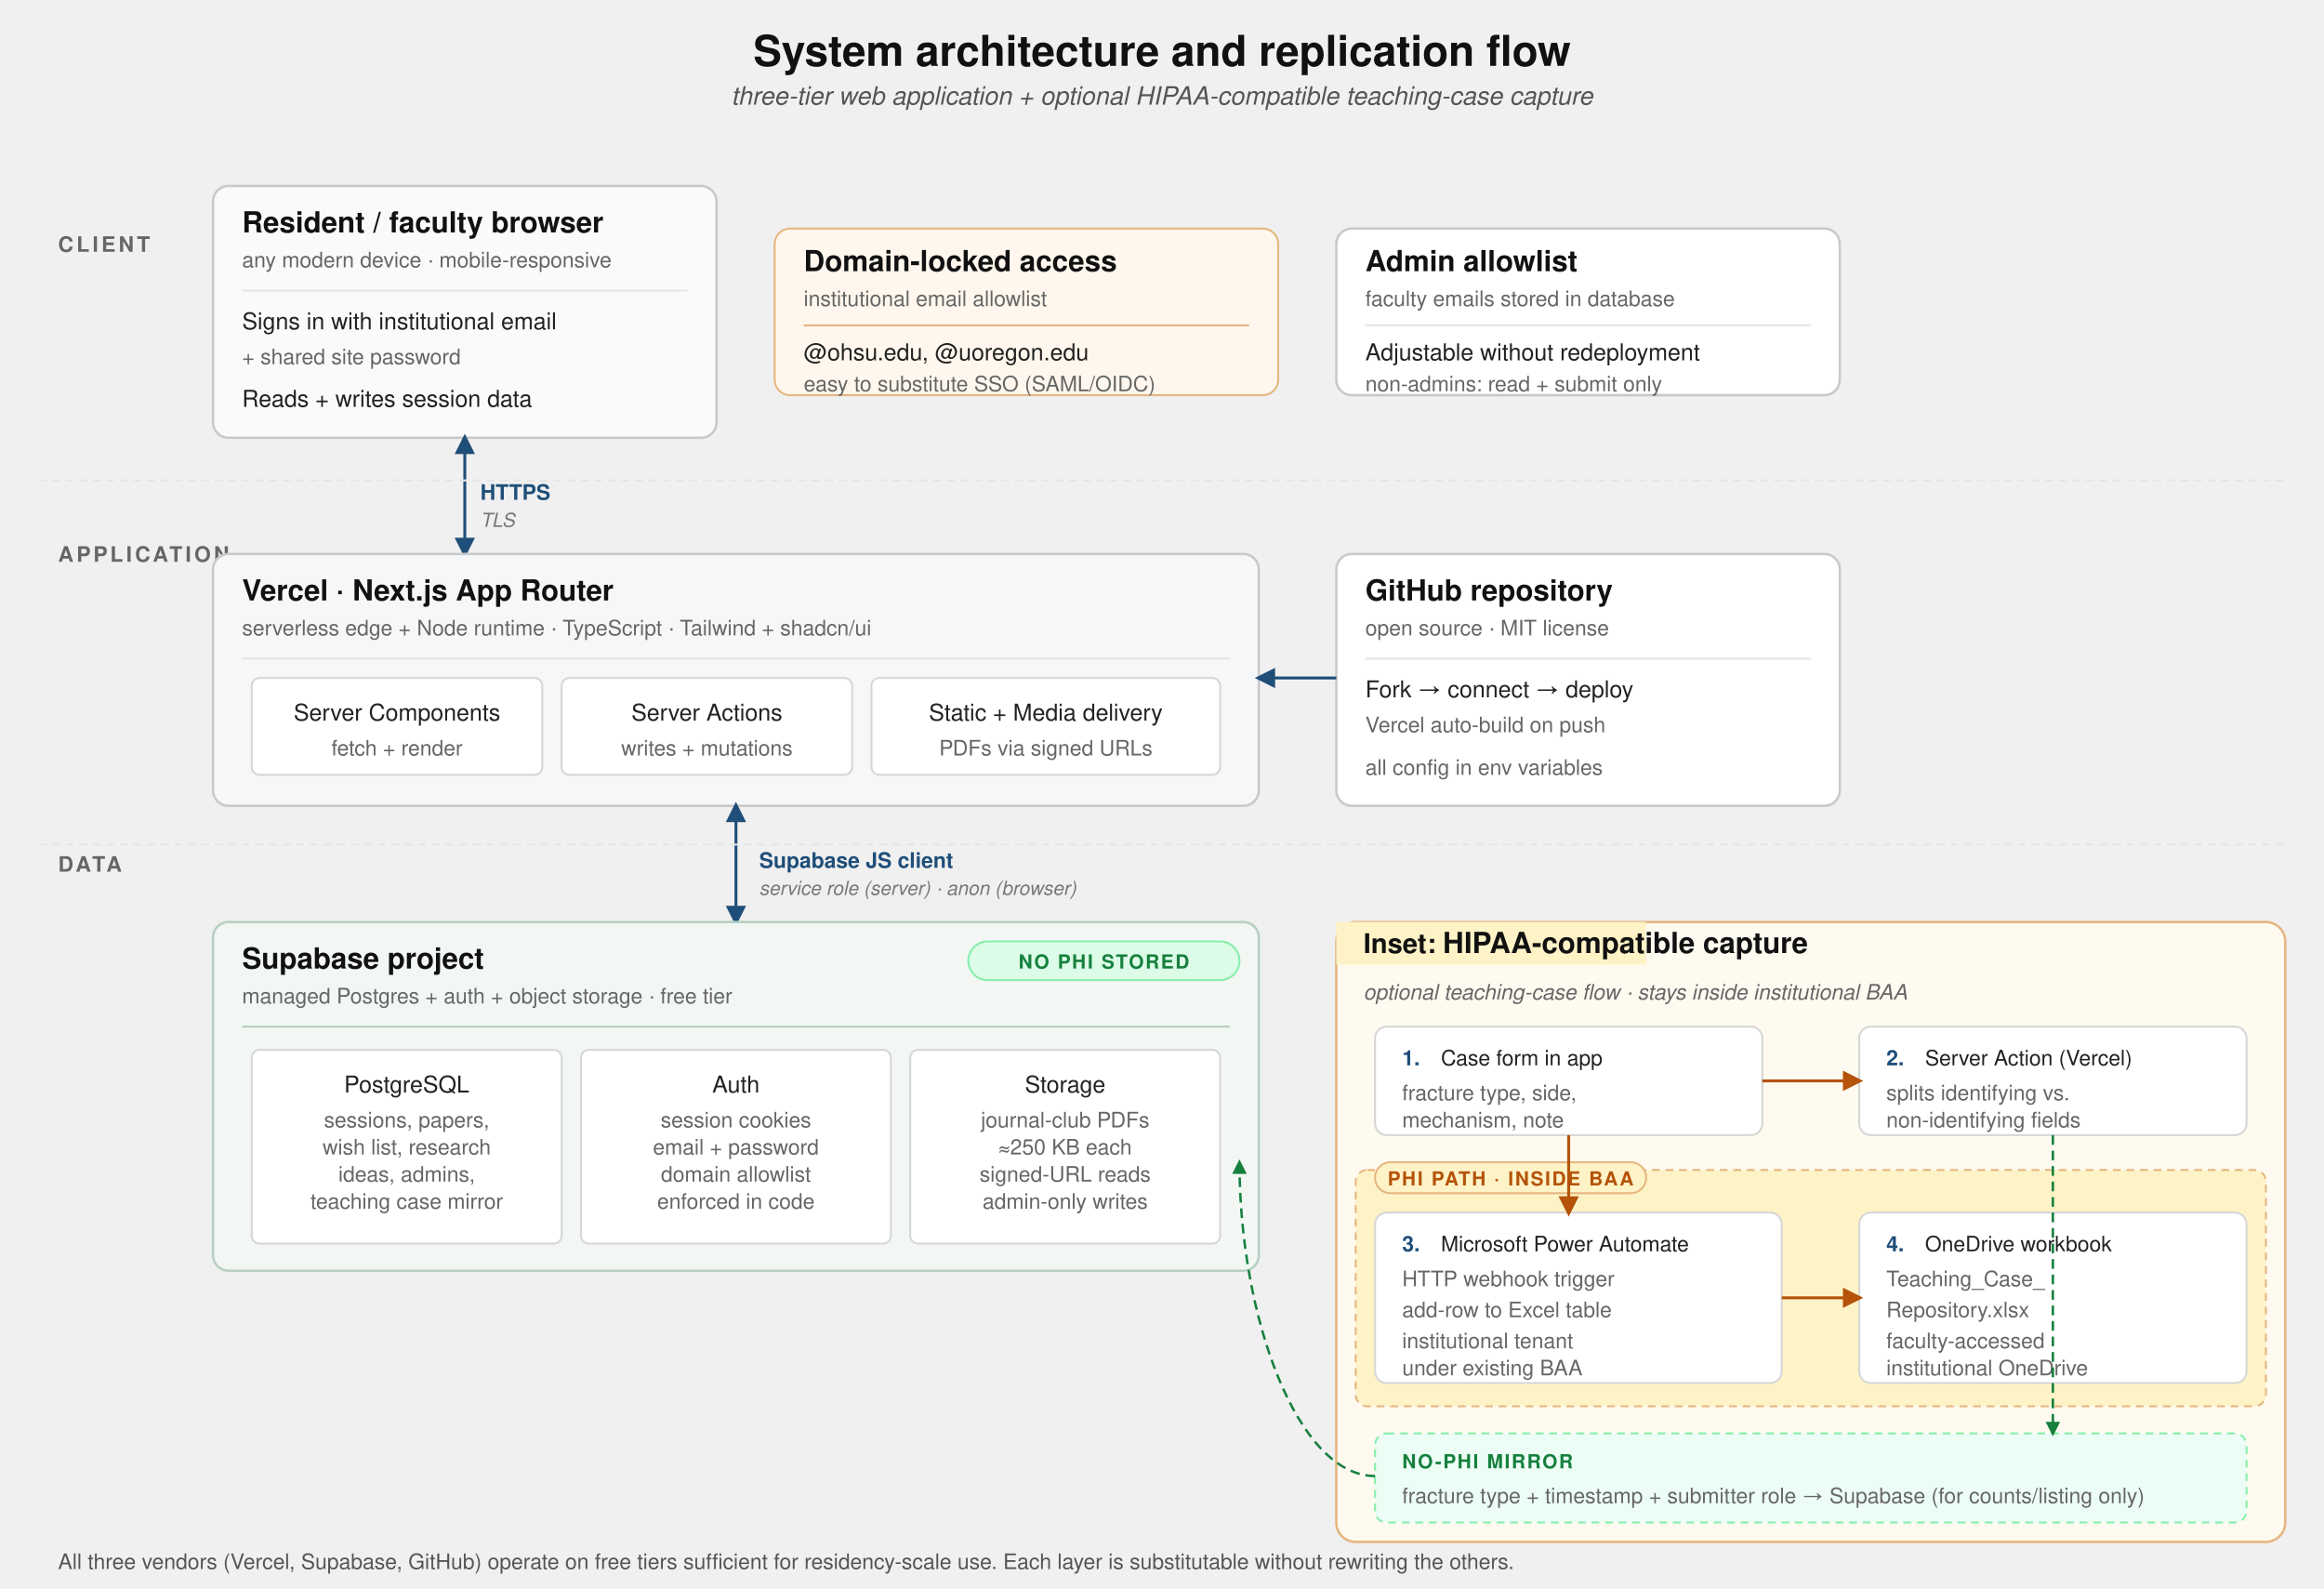
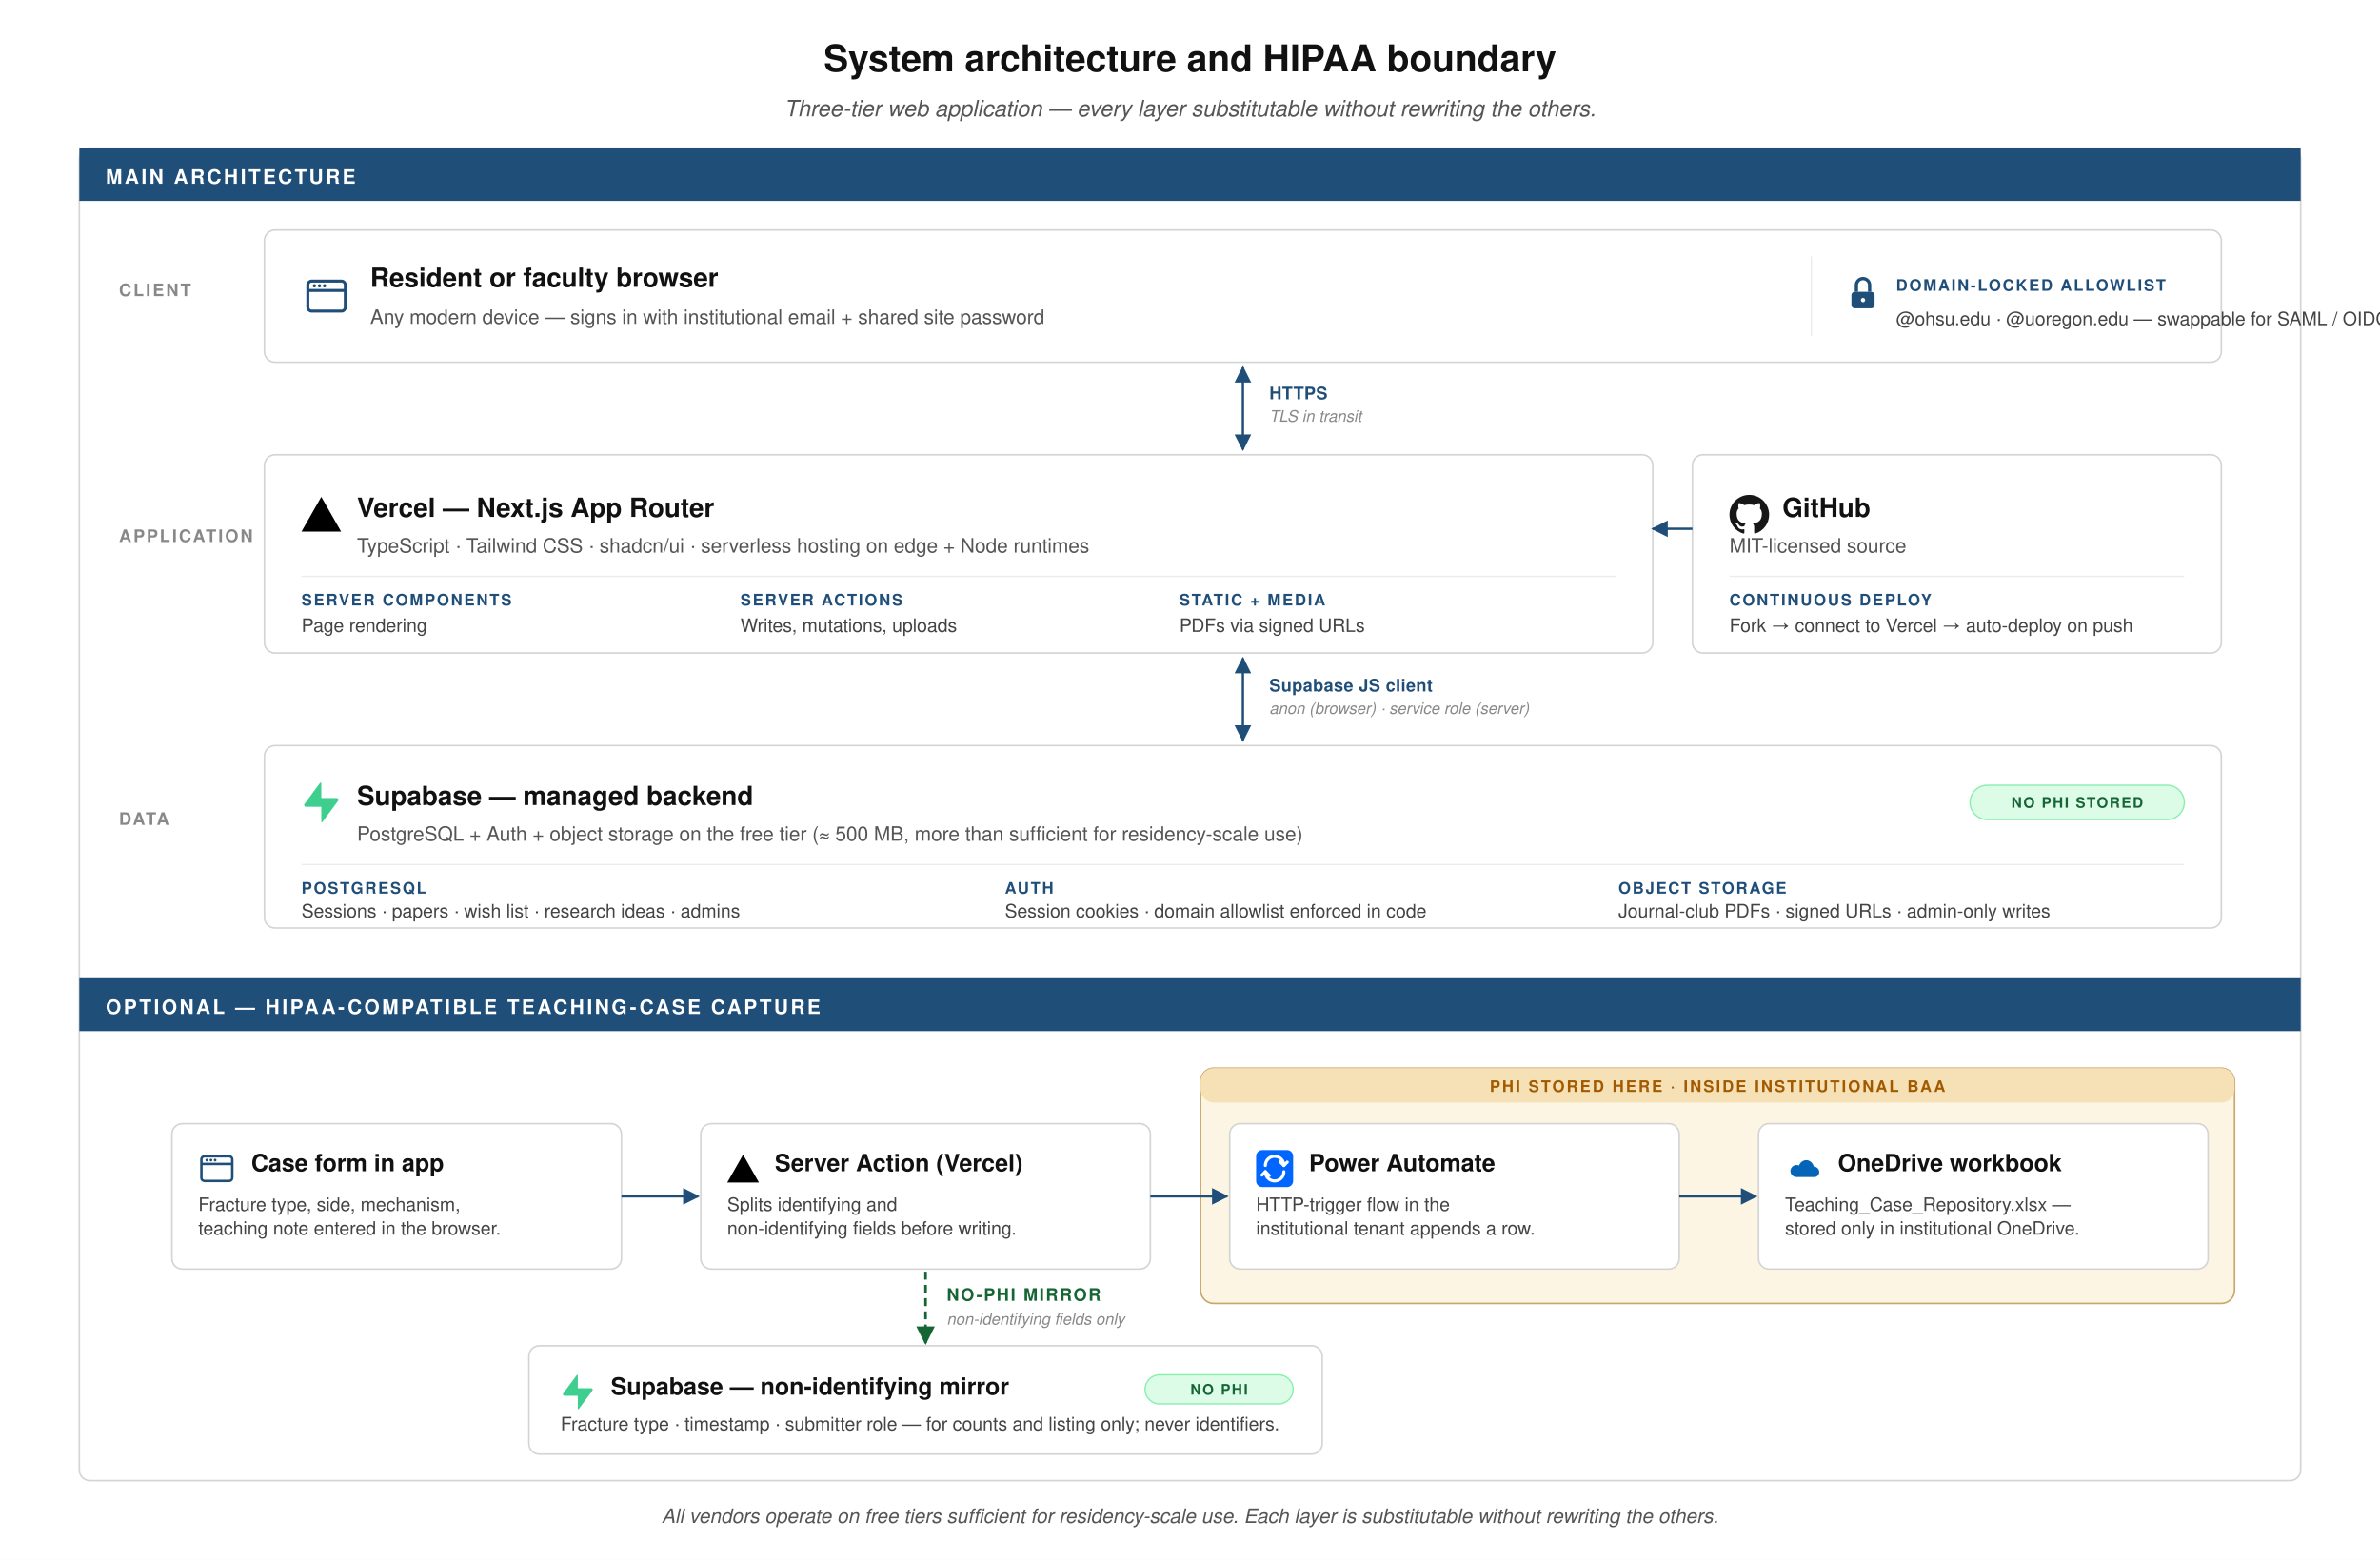
- <svg xmlns="http://www.w3.org/2000/svg" viewBox="0 0 1200 820" font-family="Helvetica, Arial, sans-serif" shape-rendering="geometricPrecision">
+ <svg xmlns="http://www.w3.org/2000/svg" viewBox="0 0 1800 1180" font-family="Helvetica, Arial, sans-serif" shape-rendering="geometricPrecision">
  <style>
-     .title { font-size: 22px; font-weight: 700; fill: #111; }
-     .subtitle { font-size: 13px; font-weight: 400; fill: #555; font-style: italic; }
-     .tier-label { font-size: 11px; font-weight: 700; fill: #666; letter-spacing: 0.14em; }
-     .box-title { font-size: 15px; font-weight: 700; fill: #111; }
-     .box-sub { font-size: 11px; font-weight: 400; fill: #666; }
-     .box-item { font-size: 12px; font-weight: 500; fill: #222; }
-     .box-item-muted { font-size: 11px; font-weight: 400; fill: #666; }
-     .link-label { font-size: 11px; font-weight: 600; fill: #1f4e79; }
-     .link-sub { font-size: 10px; font-weight: 400; fill: #777; font-style: italic; }
-     .note { font-size: 11px; font-weight: 400; fill: #555; }
-     .inset-title { font-size: 14px; font-weight: 700; fill: #111; }
-     .inset-sub { font-size: 11px; font-weight: 400; fill: #666; font-style: italic; }
-     .inset-step { font-size: 11px; font-weight: 500; fill: #222; }
-     .inset-step-num { font-size: 11px; font-weight: 700; fill: #1f4e79; }
-     .phi-label { font-size: 10px; font-weight: 700; fill: #b45309; letter-spacing: 0.08em; }
-     .nophi-label { font-size: 10px; font-weight: 700; fill: #15803d; letter-spacing: 0.08em; }
- 
-     .card { fill: #fff; stroke: #c9c9c9; stroke-width: 1.25; }
-     .card-client { fill: #f9fafb; stroke: #c9c9c9; stroke-width: 1.25; }
-     .card-vercel { fill: #f6f7f9; stroke: #c9c9c9; stroke-width: 1.25; }
-     .card-supabase { fill: #f2f7f4; stroke: #b8cfc1; stroke-width: 1.25; }
-     .card-auth { fill: #fff7ed; stroke: #e5b680; stroke-width: 1; }
-     .sub-box { fill: #fff; stroke: #d6d6d6; stroke-width: 1; }
-     .tier-rule { stroke: #e5e5e5; stroke-width: 1; stroke-dasharray: 4 3; }
-     .arrow { stroke: #1f4e79; stroke-width: 1.5; fill: none; }
-     .arrow-bi { stroke: #1f4e79; stroke-width: 1.5; fill: none; }
-     .arrow-inset { stroke: #b45309; stroke-width: 1.5; fill: none; }
-     .arrow-nophi { stroke: #15803d; stroke-width: 1.25; fill: none; stroke-dasharray: 5 3; }
- 
-     .inset-frame { fill: #fffaf0; stroke: #e5b680; stroke-width: 1.25; stroke-dasharray: 0; }
-     .inset-corner { fill: #fef3c7; stroke: #e5b680; stroke-width: 1; }
-     .phi-zone { fill: #fef3c7; stroke: #e5b680; stroke-width: 1; stroke-dasharray: 4 3; }
-     .nophi-zone { fill: #ecfdf5; stroke: #86efac; stroke-width: 1; stroke-dasharray: 4 3; }
+     .fig-title { font-size: 28px; font-weight: 700; fill: #111; }
+     .fig-subtitle { font-size: 17px; font-weight: 400; fill: #555; font-style: italic; }
+     .phase-label { font-size: 15px; font-weight: 700; fill: #ffffff; letter-spacing: 1.8px; }
+     .tier-label { font-size: 13px; font-weight: 700; fill: #888; letter-spacing: 1.5px; }
+     .card-title { font-size: 20px; font-weight: 700; fill: #111; }
+     .card-sub { font-size: 15px; font-weight: 400; fill: #555; }
+     .card-body { font-size: 14px; font-weight: 400; fill: #444; }
+     .col-hdr { font-size: 12px; font-weight: 700; fill: #1f4e79; letter-spacing: 1.3px; }
+     .arrow-label { font-size: 13px; font-weight: 600; fill: #1f4e79; letter-spacing: 0.3px; }
+     .arrow-sub { font-size: 12px; font-weight: 400; fill: #888; font-style: italic; }
+     .phi-label { font-size: 12px; font-weight: 700; fill: #a25900; letter-spacing: 1.5px; }
+     .nophi-label { font-size: 13px; font-weight: 700; fill: #166534; letter-spacing: 1.2px; }
+     .nophi-badge-text { font-size: 11px; font-weight: 700; fill: #166534; letter-spacing: 1.1px; }
+     .footer-note { font-size: 15px; font-weight: 400; fill: #555; font-style: italic; }
+     .phase-band { fill: #1f4e79; }
+     .card-main { fill: #ffffff; stroke: #d4d4d4; stroke-width: 1.2; }
+     .outer { fill: none; stroke: #d4d4d4; stroke-width: 1.2; }
+     .divider { stroke: #ececec; stroke-width: 1; }
+     .arrow-line { stroke: #1f4e79; stroke-width: 1.8; fill: none; }
+     .phi-zone { fill: #fdf5e3; stroke: #c9a76a; stroke-width: 1.2; }
+     .phi-zone-banner { fill: #f5e1b5; }
+     .nophi-badge { fill: #dcfce7; stroke: #86efac; stroke-width: 1; }
+     .nophi-arrow { stroke: #166534; stroke-width: 2; fill: none; stroke-dasharray: 6 4; }
  </style>
  <defs>
-     <marker id="arrowhead" viewBox="0 0 10 10" refX="8" refY="5" markerWidth="7" markerHeight="7" orient="auto-start-reverse">
+     <marker id="arrow-navy" viewBox="0 0 10 10" refX="9" refY="5" markerWidth="7" markerHeight="7" orient="auto-start-reverse">
      <path d="M 0 0 L 10 5 L 0 10 z" fill="#1f4e79" />
    </marker>
-     <marker id="arrowhead-orange" viewBox="0 0 10 10" refX="8" refY="5" markerWidth="7" markerHeight="7" orient="auto-start-reverse">
-       <path d="M 0 0 L 10 5 L 0 10 z" fill="#b45309" />
+     <marker id="arrow-nophi" viewBox="0 0 10 10" refX="9" refY="5" markerWidth="7" markerHeight="7" orient="auto-start-reverse">
+       <path d="M 0 0 L 10 5 L 0 10 z" fill="#166534" />
    </marker>
-     <marker id="arrowhead-green" viewBox="0 0 10 10" refX="8" refY="5" markerWidth="6" markerHeight="6" orient="auto-start-reverse">
-       <path d="M 0 0 L 10 5 L 0 10 z" fill="#15803d" />
-     </marker>
+     <symbol id="i-vercel" viewBox="0 0 24 24">
+       <path d="M24 22.525H0l12-21.05 12 21.05z" fill="#000000" />
+     </symbol>
+     <symbol id="i-supabase" viewBox="0 0 24 24">
+       <path d="M21.362 9.354H12V.396a.396.396 0 00-.716-.233L2.203 12.424l-.401.562a1.04 1.04 0 00.836 1.659H12v8.959a.396.396 0 00.716.233l9.081-12.261.401-.562a1.04 1.04 0 00-.836-1.66z" fill="#3ECF8E" />
+     </symbol>
+     <symbol id="i-github" viewBox="0 0 24 24">
+       <path d="M12 .297c-6.63 0-12 5.373-12 12 0 5.303 3.438 9.8 8.205 11.385.6.113.82-.258.82-.577 0-.285-.01-1.04-.015-2.04-3.338.724-4.042-1.61-4.042-1.61C4.422 18.07 3.633 17.7 3.633 17.7c-1.087-.744.084-.729.084-.729 1.205.084 1.838 1.236 1.838 1.236 1.07 1.835 2.809 1.305 3.495.998.108-.776.417-1.305.76-1.605-2.665-.3-5.466-1.332-5.466-5.93 0-1.31.465-2.38 1.235-3.22-.135-.303-.54-1.523.105-3.176 0 0 1.005-.322 3.3 1.23.96-.267 1.98-.399 3-.405 1.02.006 2.04.138 3 .405 2.28-1.552 3.285-1.23 3.285-1.23.645 1.653.24 2.873.12 3.176.765.84 1.23 1.91 1.23 3.22 0 4.61-2.805 5.625-5.475 5.92.42.36.81 1.096.81 2.22 0 1.606-.015 2.896-.015 3.286 0 .315.21.69.825.57C20.565 22.092 24 17.592 24 12.297c0-6.627-5.373-12-12-12" fill="#181717" />
+     </symbol>
+     <symbol id="i-powerautomate" viewBox="0 0 24 24">
+       <rect width="24" height="24" rx="4" fill="#0066FF" />
+       <g fill="none" stroke="white" stroke-width="2" stroke-linecap="round" stroke-linejoin="round">
+         <path d="M6 10 A6 6 0 0 1 18 10" />
+         <polyline points="15.5,7.5 18,10 20.2,7.8" />
+         <path d="M18 14 A6 6 0 0 1 6 14" />
+         <polyline points="8.5,16.5 6,14 3.8,16.2" />
+       </g>
+     </symbol>
+     <symbol id="i-onedrive" viewBox="0 0 24 24">
+       <path d="M14 6.5 A5.2 5.2 0 0 0 9.1 10 A4 4 0 0 0 3.5 13.5 A4 4 0 0 0 7.5 17.5 H19 A3.2 3.2 0 0 0 22.2 14.3 A3.6 3.6 0 0 0 18.6 10.7 A5.2 5.2 0 0 0 14 6.5 Z" fill="#0364B8" />
+     </symbol>
+     <symbol id="i-browser" viewBox="0 0 24 24">
+       <rect x="2" y="4" width="20" height="16" rx="2" fill="#ffffff" stroke="#1f4e79" stroke-width="1.6" />
+       <line x1="2" y1="9" x2="22" y2="9" stroke="#1f4e79" stroke-width="1.6" />
+       <circle cx="5.5" cy="6.5" r="0.9" fill="#1f4e79" />
+       <circle cx="8.2" cy="6.5" r="0.9" fill="#1f4e79" />
+       <circle cx="10.9" cy="6.5" r="0.9" fill="#1f4e79" />
+     </symbol>
+     <symbol id="i-lock" viewBox="0 0 24 24">
+       <rect x="5" y="11" width="14" height="10" rx="2" fill="#1f4e79" />
+       <path d="M8 11 V7 A4 4 0 0 1 16 7 V11" stroke="#1f4e79" stroke-width="2" fill="none" />
+       <circle cx="12" cy="16" r="1.3" fill="#ffffff" />
+     </symbol>
  </defs>
-   <text x="600" y="34" text-anchor="middle" class="title">System architecture and replication flow</text>
-   <text x="600" y="54" text-anchor="middle" class="subtitle">three-tier web application + optional HIPAA-compatible teaching-case capture</text>
-   <text x="30" y="130" class="tier-label">CLIENT</text>
-   <text x="30" y="290" class="tier-label">APPLICATION</text>
-   <text x="30" y="450" class="tier-label">DATA</text>
-   <rect x="110" y="96" width="260" height="130" rx="8" class="card-client" />
-   <text x="125" y="120" class="box-title">Resident / faculty browser</text>
-   <text x="125" y="138" class="box-sub">any modern device · mobile-responsive</text>
-   <line x1="125" y1="150" x2="355" y2="150" stroke="#e5e5e5" stroke-width="1" />
-   <text x="125" y="170" class="box-item">Signs in with institutional email</text>
-   <text x="125" y="188" class="box-item-muted">+ shared site password</text>
-   <text x="125" y="210" class="box-item">Reads + writes session data</text>
-   <rect x="400" y="118" width="260" height="86" rx="8" class="card-auth" />
-   <text x="415" y="140" class="box-title">Domain-locked access</text>
-   <text x="415" y="158" class="box-sub">institutional email allowlist</text>
-   <line x1="415" y1="168" x2="645" y2="168" stroke="#e5b680" stroke-width="1" />
-   <text x="415" y="186" class="box-item">@ohsu.edu, @uoregon.edu</text>
-   <text x="415" y="202" class="box-item-muted">easy to substitute SSO (SAML/OIDC)</text>
-   <rect x="690" y="118" width="260" height="86" rx="8" class="card" />
-   <text x="705" y="140" class="box-title">Admin allowlist</text>
-   <text x="705" y="158" class="box-sub">faculty emails stored in database</text>
-   <line x1="705" y1="168" x2="935" y2="168" stroke="#e5e5e5" stroke-width="1" />
-   <text x="705" y="186" class="box-item">Adjustable without redeployment</text>
-   <text x="705" y="202" class="box-item-muted">non-admins: read + submit only</text>
-   <path d="M 240 226 L 240 286" class="arrow-bi" marker-end="url(#arrowhead)" marker-start="url(#arrowhead)" />
-   <text x="248" y="258" class="link-label">HTTPS</text>
-   <text x="248" y="272" class="link-sub">TLS</text>
-   <line x1="20" y1="248" x2="1180" y2="248" class="tier-rule" />
-   <rect x="110" y="286" width="540" height="130" rx="8" class="card-vercel" />
-   <text x="125" y="310" class="box-title">Vercel · Next.js App Router</text>
-   <text x="125" y="328" class="box-sub">serverless edge + Node runtime · TypeScript · Tailwind + shadcn/ui</text>
-   <line x1="125" y1="340" x2="635" y2="340" stroke="#e5e5e5" stroke-width="1" />
-   <rect x="130" y="350" width="150" height="50" rx="4" class="sub-box" />
-   <text x="205" y="372" text-anchor="middle" class="box-item">Server Components</text>
-   <text x="205" y="390" text-anchor="middle" class="box-item-muted">fetch + render</text>
-   <rect x="290" y="350" width="150" height="50" rx="4" class="sub-box" />
-   <text x="365" y="372" text-anchor="middle" class="box-item">Server Actions</text>
-   <text x="365" y="390" text-anchor="middle" class="box-item-muted">writes + mutations</text>
-   <rect x="450" y="350" width="180" height="50" rx="4" class="sub-box" />
-   <text x="540" y="372" text-anchor="middle" class="box-item">Static + Media delivery</text>
-   <text x="540" y="390" text-anchor="middle" class="box-item-muted">PDFs via signed URLs</text>
-   <rect x="690" y="286" width="260" height="130" rx="8" class="card" />
-   <text x="705" y="310" class="box-title">GitHub repository</text>
-   <text x="705" y="328" class="box-sub">open source · MIT license</text>
-   <line x1="705" y1="340" x2="935" y2="340" stroke="#e5e5e5" stroke-width="1" />
-   <text x="705" y="360" class="box-item">Fork → connect → deploy</text>
-   <text x="705" y="378" class="box-item-muted">Vercel auto-build on push</text>
-   <text x="705" y="400" class="box-item-muted">all config in env variables</text>
-   <path d="M 690 350 L 650 350" class="arrow" marker-end="url(#arrowhead)" />
-   <path d="M 380 416 L 380 476" class="arrow-bi" marker-end="url(#arrowhead)" marker-start="url(#arrowhead)" />
-   <text x="392" y="448" class="link-label">Supabase JS client</text>
-   <text x="392" y="462" class="link-sub">service role (server) · anon (browser)</text>
-   <line x1="20" y1="436" x2="1180" y2="436" class="tier-rule" />
-   <rect x="110" y="476" width="540" height="180" rx="8" class="card-supabase" />
-   <text x="125" y="500" class="box-title">Supabase project</text>
-   <text x="125" y="518" class="box-sub">managed Postgres + auth + object storage · free tier</text>
-   <line x1="125" y1="530" x2="635" y2="530" stroke="#b8cfc1" stroke-width="1" />
-   <rect x="130" y="542" width="160" height="100" rx="4" class="sub-box" />
-   <text x="210" y="564" text-anchor="middle" class="box-item">PostgreSQL</text>
-   <text x="210" y="582" text-anchor="middle" class="box-item-muted">sessions, papers,</text>
-   <text x="210" y="596" text-anchor="middle" class="box-item-muted">wish list, research</text>
-   <text x="210" y="610" text-anchor="middle" class="box-item-muted">ideas, admins,</text>
-   <text x="210" y="624" text-anchor="middle" class="box-item-muted">teaching case mirror</text>
-   <rect x="300" y="542" width="160" height="100" rx="4" class="sub-box" />
-   <text x="380" y="564" text-anchor="middle" class="box-item">Auth</text>
-   <text x="380" y="582" text-anchor="middle" class="box-item-muted">session cookies</text>
-   <text x="380" y="596" text-anchor="middle" class="box-item-muted">email + password</text>
-   <text x="380" y="610" text-anchor="middle" class="box-item-muted">domain allowlist</text>
-   <text x="380" y="624" text-anchor="middle" class="box-item-muted">enforced in code</text>
-   <rect x="470" y="542" width="160" height="100" rx="4" class="sub-box" />
-   <text x="550" y="564" text-anchor="middle" class="box-item">Storage</text>
-   <text x="550" y="582" text-anchor="middle" class="box-item-muted">journal-club PDFs</text>
-   <text x="550" y="596" text-anchor="middle" class="box-item-muted">≈250 KB each</text>
-   <text x="550" y="610" text-anchor="middle" class="box-item-muted">signed-URL reads</text>
-   <text x="550" y="624" text-anchor="middle" class="box-item-muted">admin-only writes</text>
-   <rect x="500" y="486" width="140" height="20" rx="10" fill="#dcfce7" stroke="#86efac" stroke-width="1" />
-   <text x="570" y="500" text-anchor="middle" class="nophi-label">NO PHI STORED</text>
-   <rect x="690" y="476" width="490" height="320" rx="10" class="inset-frame" />
-   <rect x="690" y="476" width="160" height="22" rx="0" fill="#fef3c7" />
-   <text x="704" y="492" class="inset-title">Inset:</text>
-   <text x="745" y="492" class="box-title" fill="#92400e">HIPAA-compatible capture</text>
-   <text x="704" y="516" class="inset-sub">optional teaching-case flow · stays inside institutional BAA</text>
-   <rect x="710" y="530" width="200" height="56" rx="6" class="sub-box" />
-   <text x="724" y="550" class="inset-step-num">1.</text>
-   <text x="744" y="550" class="inset-step">Case form in app</text>
-   <text x="724" y="568" class="box-item-muted">fracture type, side,</text>
-   <text x="724" y="582" class="box-item-muted">mechanism, note</text>
-   <rect x="960" y="530" width="200" height="56" rx="6" class="sub-box" />
-   <text x="974" y="550" class="inset-step-num">2.</text>
-   <text x="994" y="550" class="inset-step">Server Action (Vercel)</text>
-   <text x="974" y="568" class="box-item-muted">splits identifying vs.</text>
-   <text x="974" y="582" class="box-item-muted">non-identifying fields</text>
-   <path d="M 910 558 L 960 558" class="arrow-inset" marker-end="url(#arrowhead-orange)" />
-   <rect x="700" y="604" width="470" height="122" rx="6" class="phi-zone" />
-   <rect x="710" y="600" width="140" height="16" rx="8" fill="#fef3c7" stroke="#e5b680" stroke-width="1" />
-   <text x="780" y="612" text-anchor="middle" class="phi-label">PHI PATH · INSIDE BAA</text>
-   <rect x="710" y="626" width="210" height="88" rx="6" class="sub-box" />
-   <text x="724" y="646" class="inset-step-num">3.</text>
-   <text x="744" y="646" class="inset-step">Microsoft Power Automate</text>
-   <text x="724" y="664" class="box-item-muted">HTTP webhook trigger</text>
-   <text x="724" y="680" class="box-item-muted">add-row to Excel table</text>
-   <text x="724" y="696" class="box-item-muted">institutional tenant</text>
-   <text x="724" y="710" class="box-item-muted">under existing BAA</text>
-   <rect x="960" y="626" width="200" height="88" rx="6" class="sub-box" />
-   <text x="974" y="646" class="inset-step-num">4.</text>
-   <text x="994" y="646" class="inset-step">OneDrive workbook</text>
-   <text x="974" y="664" class="box-item-muted">Teaching_Case_</text>
-   <text x="974" y="680" class="box-item-muted">Repository.xlsx</text>
-   <text x="974" y="696" class="box-item-muted">faculty-accessed</text>
-   <text x="974" y="710" class="box-item-muted">institutional OneDrive</text>
-   <path d="M 920 670 L 960 670" class="arrow-inset" marker-end="url(#arrowhead-orange)" />
-   <path d="M 810 586 L 810 626" class="arrow-inset" marker-end="url(#arrowhead-orange)" />
-   <rect x="710" y="740" width="450" height="46" rx="6" class="nophi-zone" />
-   <text x="724" y="758" class="nophi-label">NO-PHI MIRROR</text>
-   <text x="724" y="776" class="box-item-muted">fracture type + timestamp + submitter role → Supabase (for counts/listing only)</text>
-   <path d="M 1060 586 C 1060 620, 1060 720, 1060 740" class="arrow-nophi" marker-end="url(#arrowhead-green)" />
-   <path d="M 710 762 C 670 762, 640 680, 640 600" class="arrow-nophi" marker-end="url(#arrowhead-green)" />
-   <text x="30" y="810" class="note">All three vendors (Vercel, Supabase, GitHub) operate on free tiers sufficient for residency-scale use. Each layer is substitutable without rewriting the others.</text>
+   <rect width="1800" height="1180" fill="#ffffff" />
+   <text x="900" y="54" text-anchor="middle" class="fig-title">System architecture and HIPAA boundary</text>
+   <text x="900" y="88" text-anchor="middle" class="fig-subtitle">Three-tier web application — every layer substitutable without rewriting the others.</text>
+   <rect x="60" y="112" width="1680" height="1008" rx="8" class="outer" />
+   <rect x="60" y="112" width="1680" height="40" class="phase-band" />
+   <text x="80" y="139" class="phase-label">MAIN ARCHITECTURE</text>
+   <text x="90" y="224" class="tier-label">CLIENT</text>
+   <text x="90" y="410" class="tier-label">APPLICATION</text>
+   <text x="90" y="624" class="tier-label">DATA</text>
+   <rect x="200" y="174" width="1480" height="100" rx="8" class="card-main" />
+   <use href="#i-browser" x="230" y="207" width="34" height="34" />
+   <text x="280" y="217" class="card-title">Resident or faculty browser</text>
+   <text x="280" y="245" class="card-sub">Any modern device — signs in with institutional email + shared site password</text>
+   <line x1="1370" y1="194" x2="1370" y2="254" class="divider" />
+   <use href="#i-lock" x="1394" y="207" width="30" height="30" />
+   <text x="1434" y="220" class="col-hdr">DOMAIN-LOCKED ALLOWLIST</text>
+   <text x="1434" y="246" class="card-body">@ohsu.edu · @uoregon.edu — swappable for SAML / OIDC</text>
+   <path d="M 940 278 L 940 340" class="arrow-line" marker-end="url(#arrow-navy)" marker-start="url(#arrow-navy)" />
+   <text x="960" y="302" class="arrow-label">HTTPS</text>
+   <text x="960" y="319" class="arrow-sub">TLS in transit</text>
+   <rect x="200" y="344" width="1050" height="150" rx="8" class="card-main" />
+   <use href="#i-vercel" x="228" y="374" width="30" height="30" />
+   <text x="270" y="391" class="card-title">Vercel — Next.js App Router</text>
+   <text x="270" y="418" class="card-sub">TypeScript · Tailwind CSS · shadcn/ui · serverless hosting on edge + Node runtimes</text>
+   <line x1="228" y1="436" x2="1222" y2="436" class="divider" />
+   <text x="228" y="458" class="col-hdr">SERVER COMPONENTS</text>
+   <text x="228" y="478" class="card-body">Page rendering</text>
+   <text x="560" y="458" class="col-hdr">SERVER ACTIONS</text>
+   <text x="560" y="478" class="card-body">Writes, mutations, uploads</text>
+   <text x="892" y="458" class="col-hdr">STATIC + MEDIA</text>
+   <text x="892" y="478" class="card-body">PDFs via signed URLs</text>
+   <rect x="1280" y="344" width="400" height="150" rx="8" class="card-main" />
+   <use href="#i-github" x="1308" y="374" width="30" height="30" />
+   <text x="1348" y="391" class="card-title">GitHub</text>
+   <text x="1308" y="418" class="card-sub">MIT-licensed source</text>
+   <line x1="1308" y1="436" x2="1652" y2="436" class="divider" />
+   <text x="1308" y="458" class="col-hdr">CONTINUOUS DEPLOY</text>
+   <text x="1308" y="478" class="card-body">Fork → connect to Vercel → auto-deploy on push</text>
+   <path d="M 1280 400 L 1250 400" class="arrow-line" marker-end="url(#arrow-navy)" />
+   <path d="M 940 498 L 940 560" class="arrow-line" marker-end="url(#arrow-navy)" marker-start="url(#arrow-navy)" />
+   <text x="960" y="523" class="arrow-label">Supabase JS client</text>
+   <text x="960" y="540" class="arrow-sub">anon (browser) · service role (server)</text>
+   <rect x="200" y="564" width="1480" height="138" rx="8" class="card-main" />
+   <use href="#i-supabase" x="228" y="592" width="30" height="30" />
+   <text x="270" y="609" class="card-title">Supabase — managed backend</text>
+   <text x="270" y="636" class="card-sub">PostgreSQL + Auth + object storage on the free tier (≈ 500 MB, more than sufficient for residency-scale use)</text>
+   <rect x="1490" y="594" width="162" height="26" rx="13" class="nophi-badge" />
+   <text x="1571" y="611" text-anchor="middle" class="nophi-badge-text">NO PHI STORED</text>
+   <line x1="228" y1="654" x2="1652" y2="654" class="divider" />
+   <text x="228" y="676" class="col-hdr">POSTGRESQL</text>
+   <text x="228" y="694" class="card-body">Sessions · papers · wish list · research ideas · admins</text>
+   <text x="760" y="676" class="col-hdr">AUTH</text>
+   <text x="760" y="694" class="card-body">Session cookies · domain allowlist enforced in code</text>
+   <text x="1224" y="676" class="col-hdr">OBJECT STORAGE</text>
+   <text x="1224" y="694" class="card-body">Journal-club PDFs · signed URLs · admin-only writes</text>
+   <rect x="60" y="740" width="1680" height="40" class="phase-band" />
+   <text x="80" y="767" class="phase-label">OPTIONAL — HIPAA-COMPATIBLE TEACHING-CASE CAPTURE</text>
+   <rect x="908" y="808" width="782" height="178" rx="10" class="phi-zone" />
+   <rect x="908" y="808" width="782" height="26" rx="10" class="phi-zone-banner" />
+   <path d="M 908 824 L 1690 824" stroke="none" fill="none" />
+   <text x="1299" y="826" text-anchor="middle" class="phi-label">PHI STORED HERE · INSIDE INSTITUTIONAL BAA</text>
+   <rect x="130" y="850" width="340" height="110" rx="8" class="card-main" />
+   <use href="#i-browser" x="150" y="870" width="28" height="28" />
+   <text x="190" y="886" class="card-title" style="font-size:18px">Case form in app</text>
+   <text x="150" y="916" class="card-body">Fracture type, side, mechanism,</text>
+   <text x="150" y="934" class="card-body">teaching note entered in the browser.</text>
+   <rect x="530" y="850" width="340" height="110" rx="8" class="card-main" />
+   <use href="#i-vercel" x="550" y="872" width="24" height="24" />
+   <text x="586" y="886" class="card-title" style="font-size:18px">Server Action (Vercel)</text>
+   <text x="550" y="916" class="card-body">Splits identifying and</text>
+   <text x="550" y="934" class="card-body">non-identifying fields before writing.</text>
+   <rect x="930" y="850" width="340" height="110" rx="8" class="card-main" />
+   <use href="#i-powerautomate" x="950" y="870" width="28" height="28" />
+   <text x="990" y="886" class="card-title" style="font-size:18px">Power Automate</text>
+   <text x="950" y="916" class="card-body">HTTP-trigger flow in the</text>
+   <text x="950" y="934" class="card-body">institutional tenant appends a row.</text>
+   <rect x="1330" y="850" width="340" height="110" rx="8" class="card-main" />
+   <use href="#i-onedrive" x="1350" y="870" width="28" height="28" />
+   <text x="1390" y="886" class="card-title" style="font-size:18px">OneDrive workbook</text>
+   <text x="1350" y="916" class="card-body">Teaching_Case_Repository.xlsx —</text>
+   <text x="1350" y="934" class="card-body">stored only in institutional OneDrive.</text>
+   <path d="M 470 905 L 528 905" class="arrow-line" marker-end="url(#arrow-navy)" />
+   <path d="M 870 905 L 928 905" class="arrow-line" marker-end="url(#arrow-navy)" />
+   <path d="M 1270 905 L 1328 905" class="arrow-line" marker-end="url(#arrow-navy)" />
+   <path d="M 700 962 L 700 1016" class="nophi-arrow" marker-end="url(#arrow-nophi)" />
+   <text x="716" y="984" class="nophi-label">NO-PHI MIRROR</text>
+   <text x="716" y="1002" class="arrow-sub">non-identifying fields only</text>
+   <rect x="400" y="1018" width="600" height="82" rx="8" class="card-main" />
+   <use href="#i-supabase" x="424" y="1040" width="26" height="26" />
+   <text x="462" y="1055" class="card-title" style="font-size:18px">Supabase — non-identifying mirror</text>
+   <text x="424" y="1082" class="card-body">Fracture type · timestamp · submitter role — for counts and listing only; never identifiers.</text>
+   <rect x="866" y="1040" width="112" height="22" rx="11" class="nophi-badge" />
+   <text x="922" y="1055" text-anchor="middle" class="nophi-badge-text">NO PHI</text>
+   <text x="900" y="1152" text-anchor="middle" class="footer-note">All vendors operate on free tiers sufficient for residency-scale use. Each layer is substitutable without rewriting the others.</text>
</svg>
